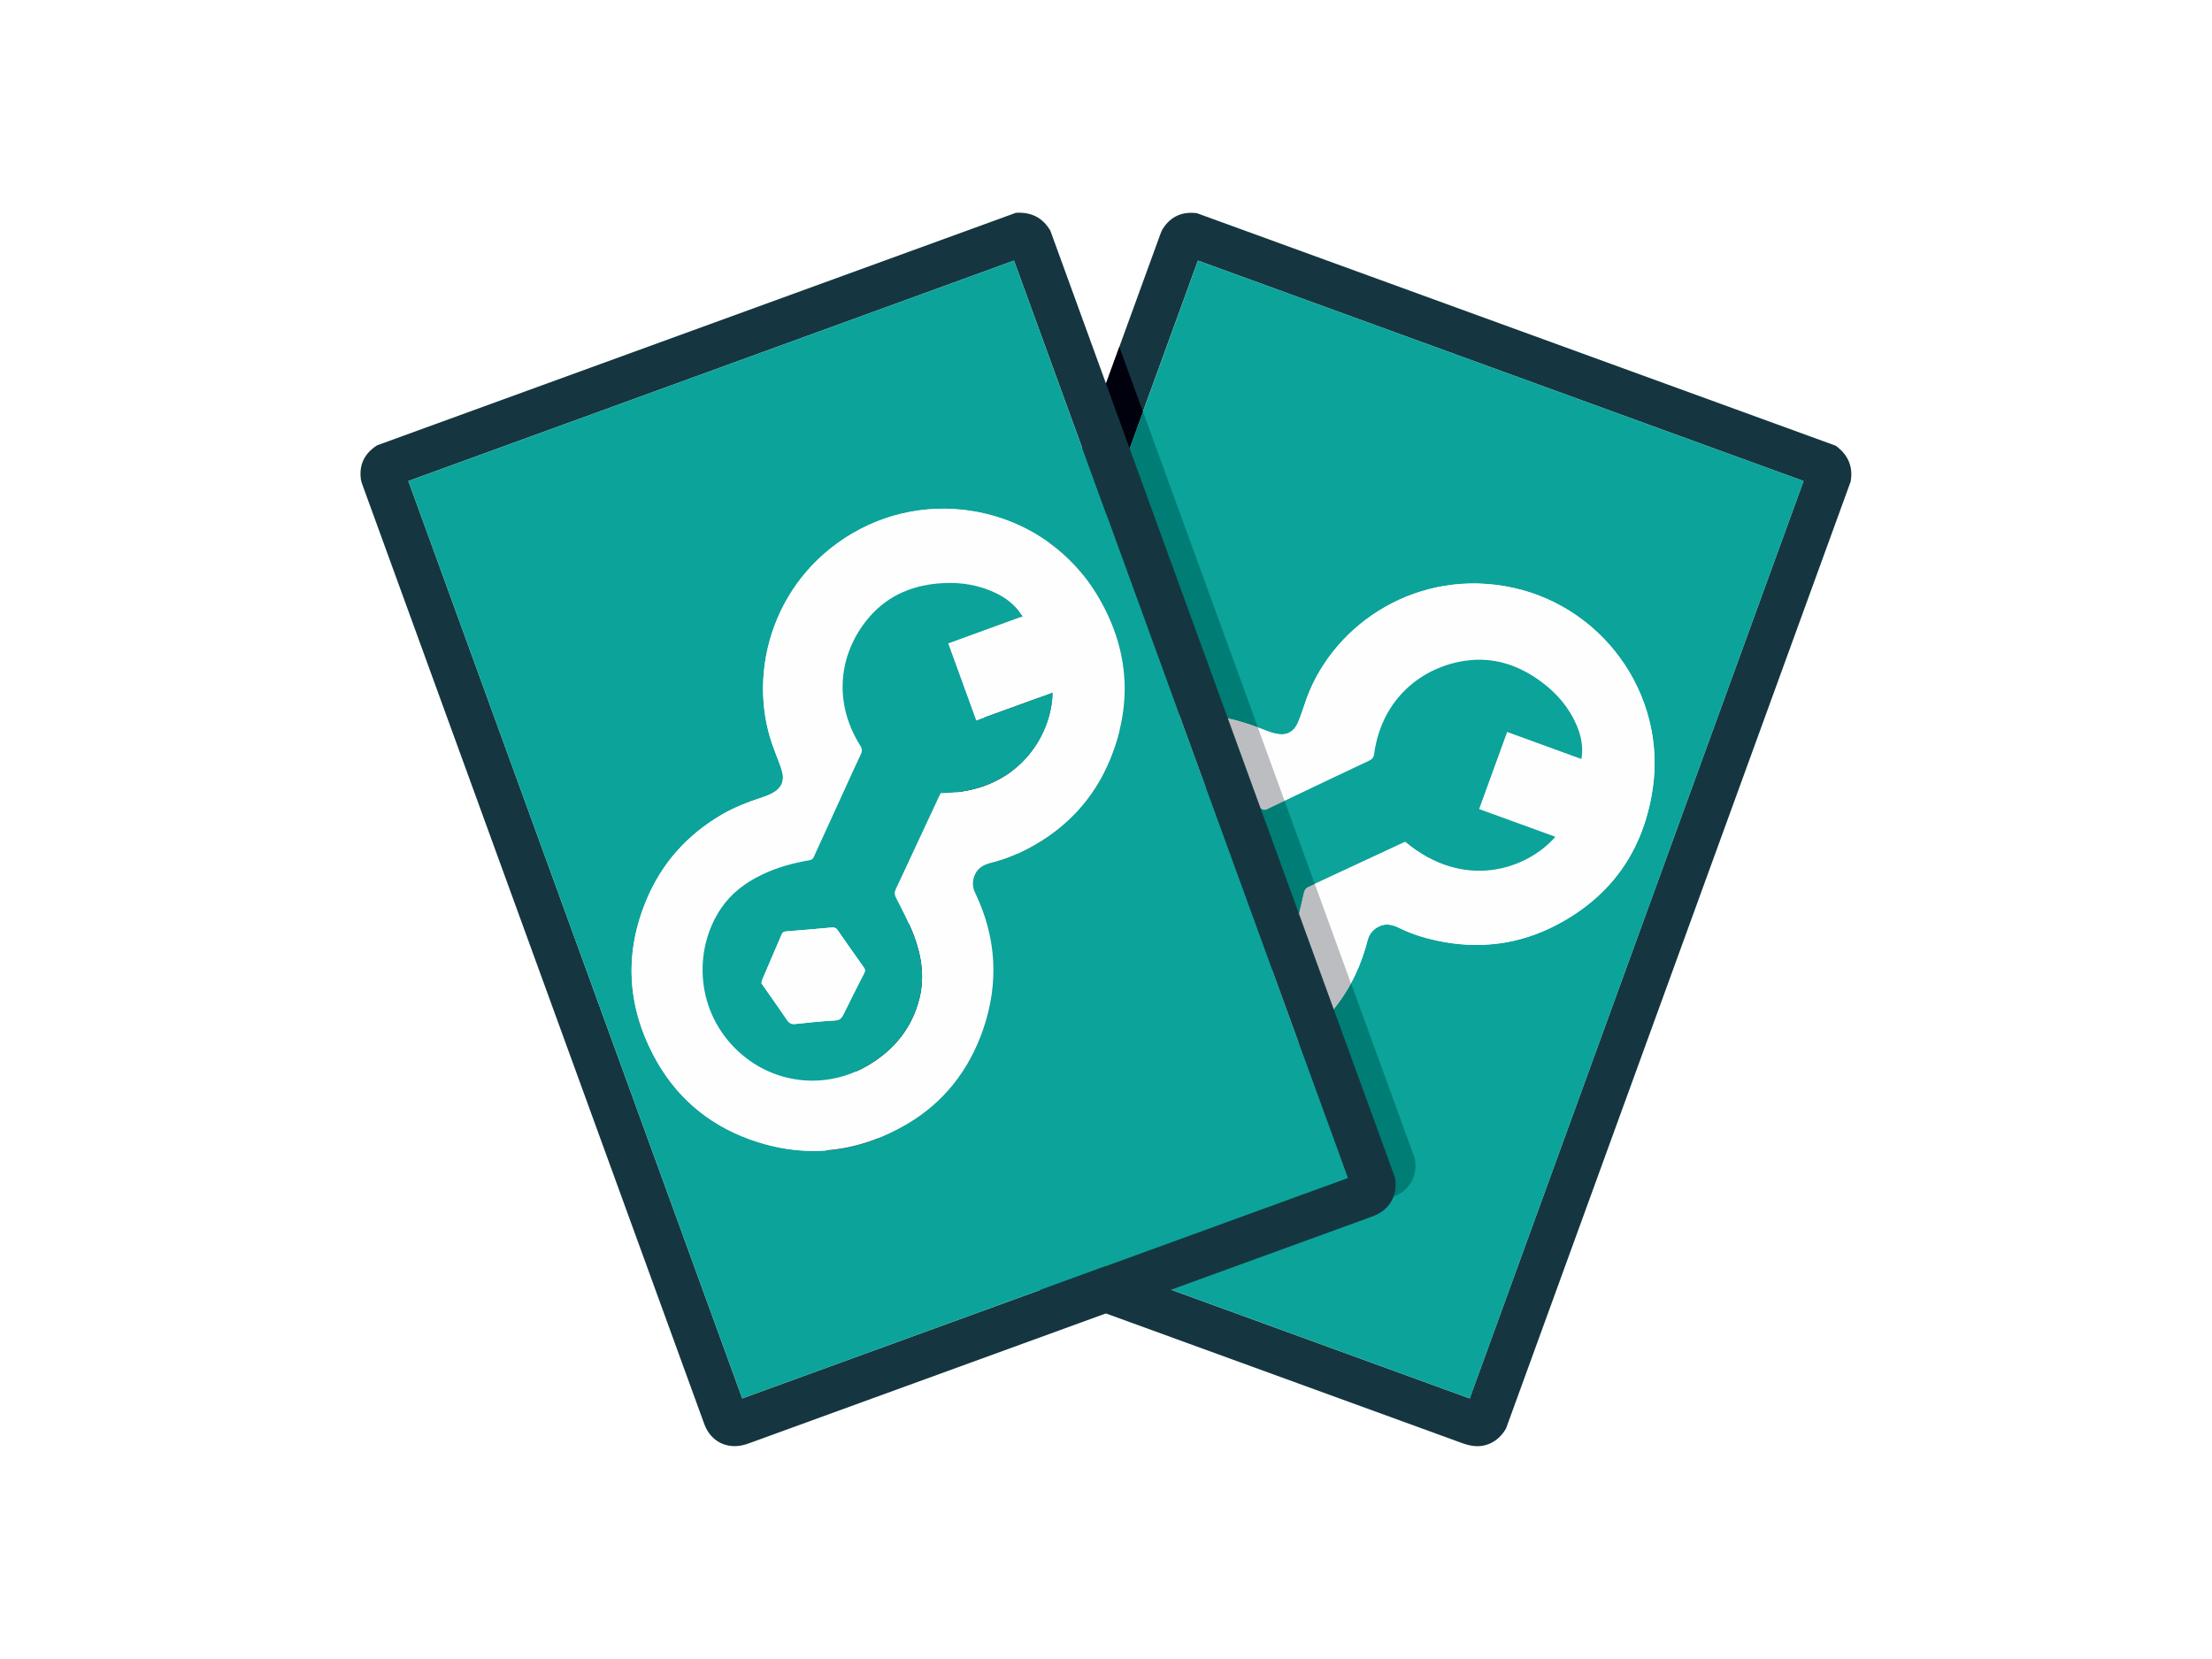
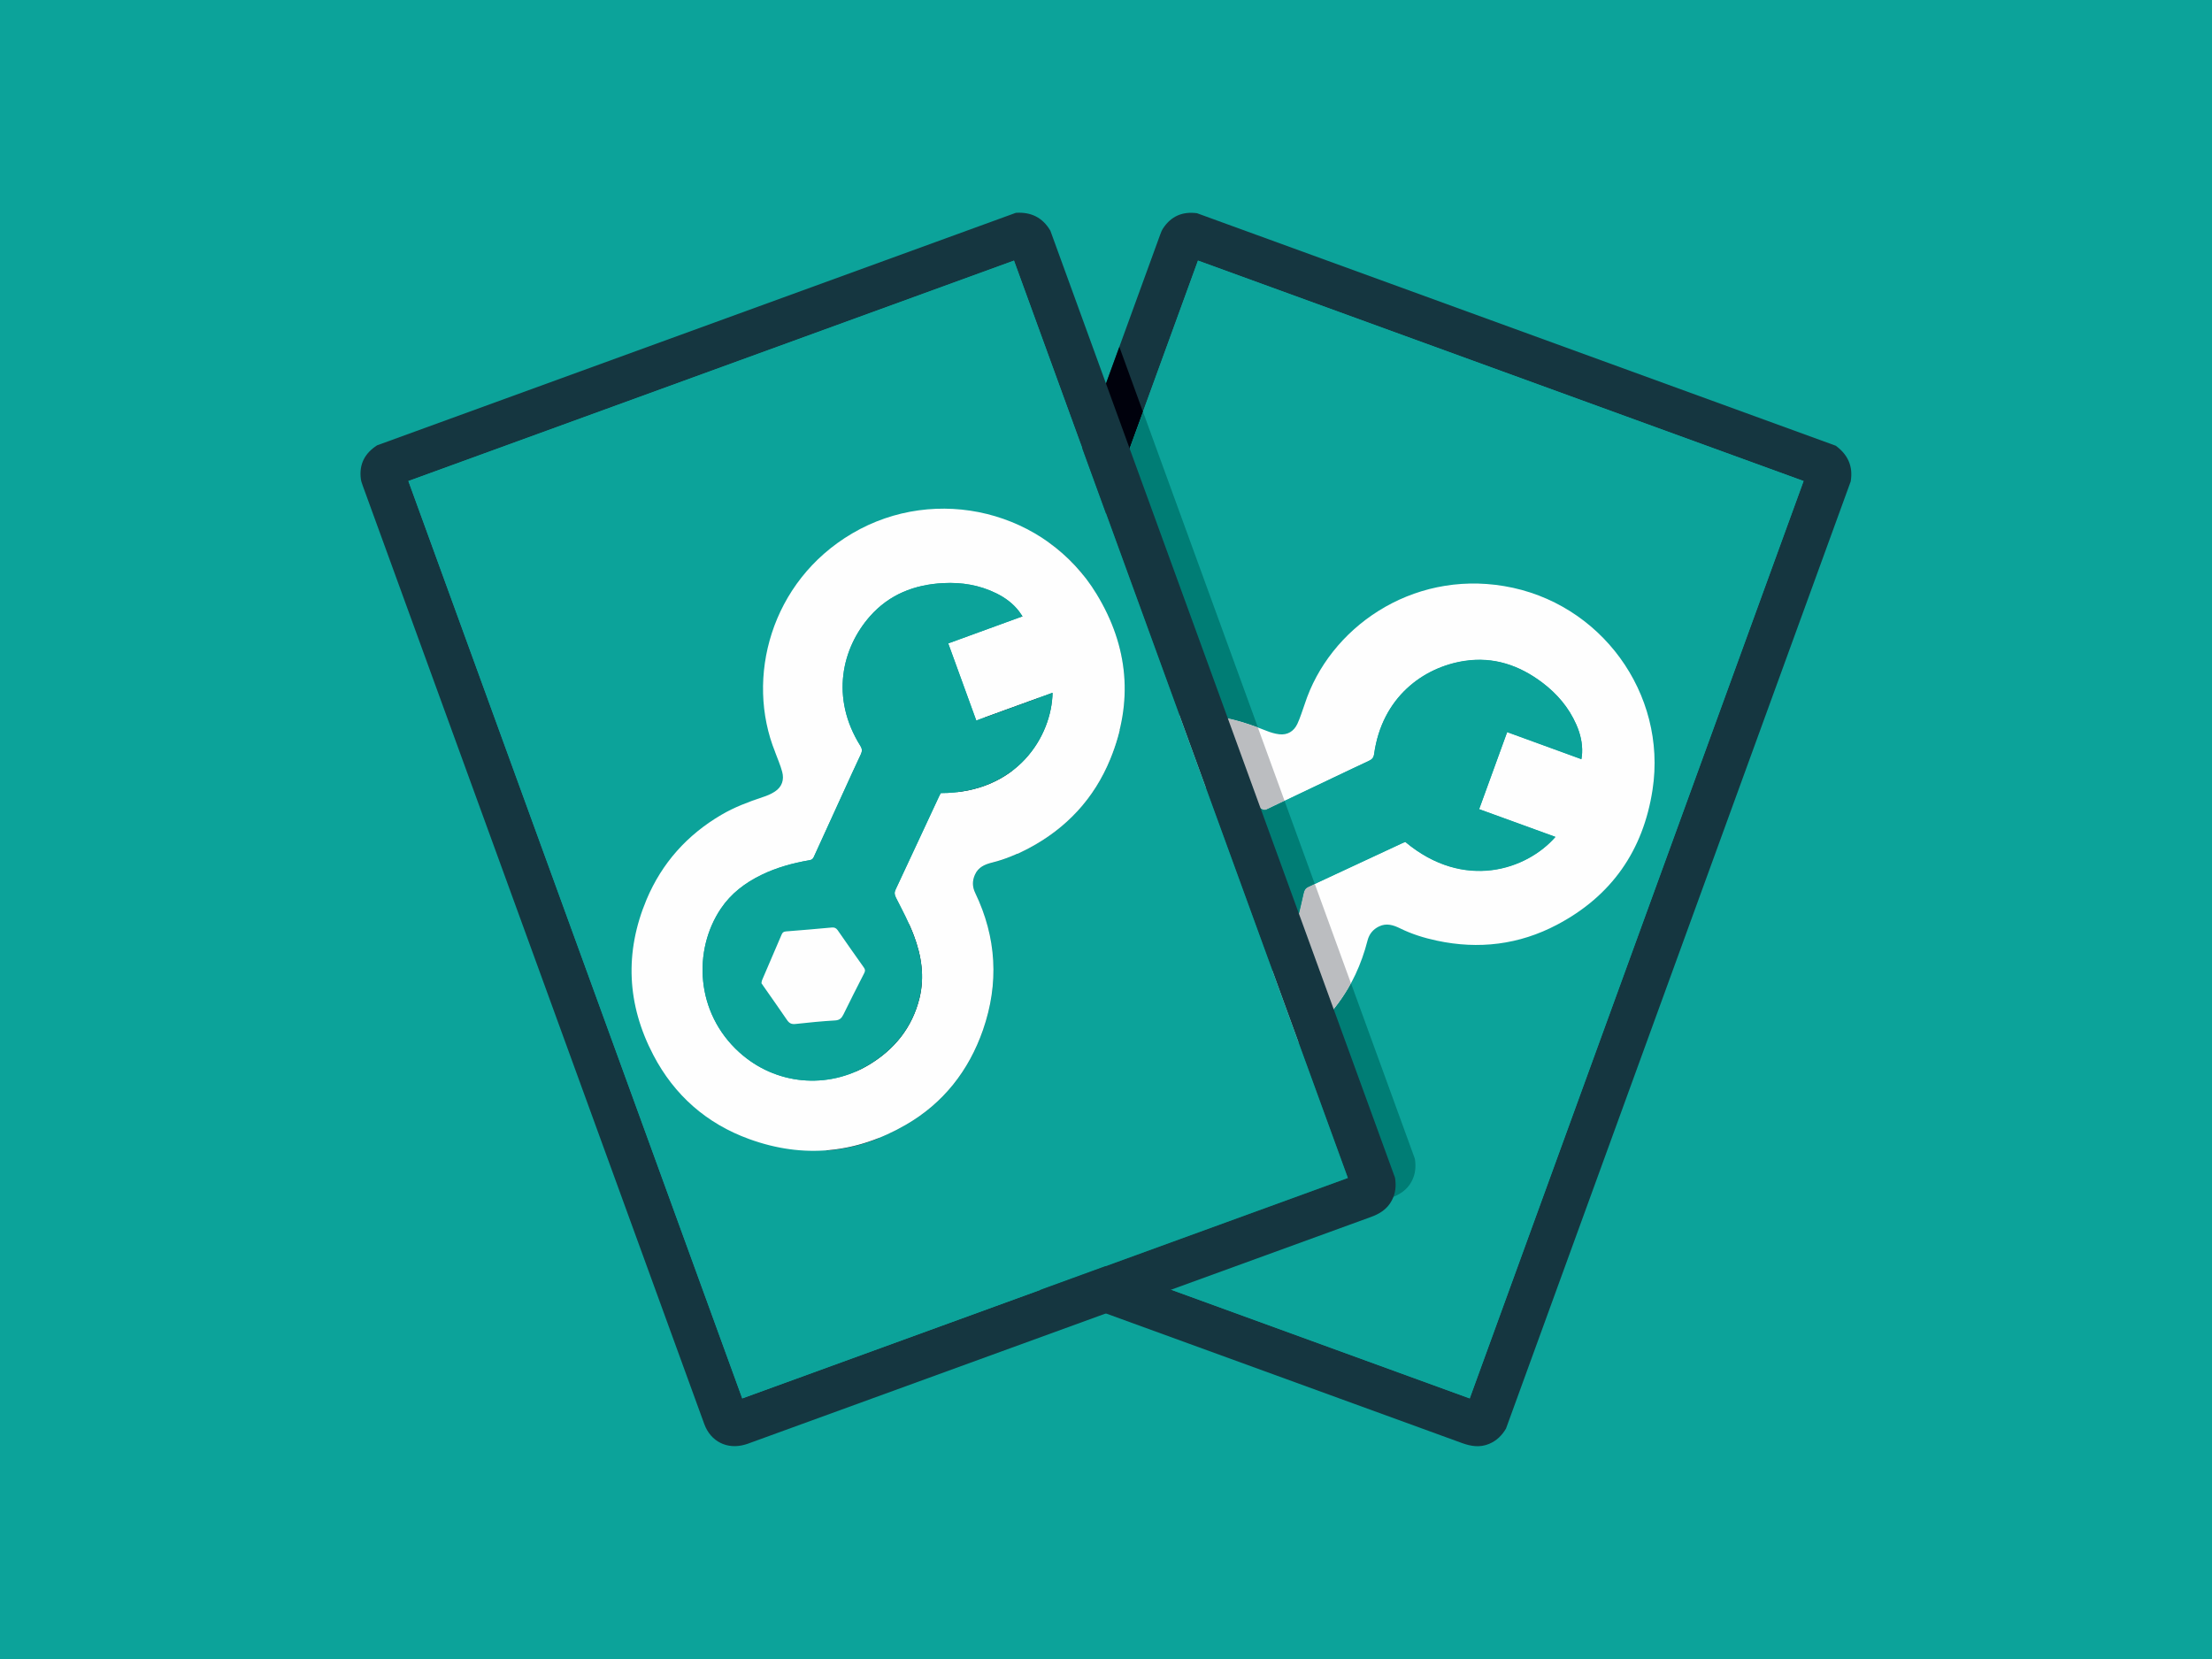
<svg xmlns="http://www.w3.org/2000/svg" id="Layer_2" viewBox="0 0 288 216">
  <defs>
-     <style>.cls-1{fill:#00010c;}.cls-2{fill:#007d75;}.cls-3{fill:#fff;}.cls-4{fill:#fefefe;}.cls-5{fill:#bbbdc0;}.cls-6{fill:#153640;}.cls-7{fill:#0ca39a;}</style>
+     <style>.cls-1{fill:#00010c;}.cls-2{fill:#007d75;}.cls-3{fill:#fefefe;}.cls-4{fill:#bbbdc0;}.cls-5{fill:#153640;}.cls-6{fill:#0ca39a;}</style>
  </defs>
  <g id="Layer_1-2">
    <g>
-       <rect class="cls-3" width="288" height="216" />
+       <rect class="cls-6" width="288" height="216" />
      <g>
        <g>
          <g>
-             <path class="cls-6" d="M240.96,62.68c-14.96,41.11-29.92,82.21-44.88,123.32-.53,.9-1.24,1.6-2.22,2-1.19,.49-2.34,.31-3.52-.12-26.92-9.81-53.85-19.6-80.77-29.4-.21-.08-.43-.16-.64-.25-2.23-.97-3.19-3.19-2.36-5.46,14.83-40.74,29.65-81.47,44.48-122.21,.1-.28,.21-.56,.37-.81,1.05-1.61,2.55-2.24,4.43-1.99,27.72,10.09,55.44,20.18,83.16,30.27,1.58,1.16,2.28,2.68,1.95,4.64Zm-84.99-28.75c-14.51,39.86-28.99,79.65-43.47,119.44,26.31,9.58,52.58,19.14,78.85,28.7,14.5-39.84,28.98-79.62,43.47-119.44-26.3-9.57-52.55-19.13-78.85-28.7Z" />
-             <path class="cls-7" d="M155.98,33.93c26.3,9.57,52.55,19.13,78.85,28.7-14.49,39.82-28.97,79.6-43.47,119.44-26.27-9.56-52.54-19.12-78.85-28.7,14.48-39.79,28.96-79.58,43.47-119.44Zm13.89,57.74c-.31,.86-.57,1.74-.95,2.56-.46,.98-1.28,1.49-2.38,1.36-.58-.07-1.15-.26-1.7-.47-1.82-.73-3.67-1.37-5.61-1.7-5.08-.85-9.95-.17-14.53,2.19-6.63,3.41-10.75,8.82-12.34,16.07-1.27,5.76-.43,11.3,2.54,16.42,3.77,6.5,9.45,10.38,16.81,11.68,5.55,.98,10.8-.12,15.63-3,5.52-3.29,9.11-8.08,10.71-14.33,.22-.85,.71-1.45,1.5-1.84,.97-.47,1.86-.19,2.74,.25,1.52,.75,3.13,1.24,4.78,1.6,5.46,1.17,10.72,.53,15.65-2.07,7.09-3.74,11.23-9.66,12.44-17.58,1.91-12.53-6.77-24.41-19.32-26.51-12.13-2.03-22.78,5.49-25.97,15.37Z" />
-             <path class="cls-4" d="M169.87,91.68c3.2-9.89,13.84-17.41,25.97-15.37,12.55,2.1,21.24,13.98,19.32,26.51-1.21,7.92-5.34,13.84-12.44,17.58-4.93,2.6-10.19,3.24-15.65,2.07-1.65-.35-3.26-.85-4.78-1.6-.88-.43-1.77-.72-2.74-.25-.79,.38-1.28,.99-1.5,1.84-1.6,6.25-5.19,11.03-10.71,14.33-4.83,2.88-10.08,3.98-15.63,3-7.36-1.29-13.05-5.18-16.81-11.68-2.97-5.12-3.81-10.66-2.54-16.42,1.59-7.25,5.71-12.66,12.34-16.07,4.58-2.36,9.45-3.04,14.53-2.19,1.94,.33,3.79,.97,5.61,1.7,.54,.22,1.12,.4,1.7,.47,1.09,.13,1.92-.38,2.38-1.36,.38-.82,.64-1.7,.95-2.56Zm36.03,7.15c.04-.32,.08-.54,.09-.77,.06-1.3-.24-2.53-.76-3.71-.98-2.22-2.51-4.01-4.43-5.46-2.99-2.26-6.34-3.4-10.11-2.82-5.42,.82-10.76,4.77-11.78,12.12-.07,.49-.27,.7-.68,.89-1.62,.74-3.22,1.51-4.82,2.28-2.82,1.34-5.64,2.68-8.46,4.03-.26,.12-.44,.1-.69-.05-1.9-1.1-3.88-2.02-6.01-2.55-2.29-.57-4.59-.69-6.88-.03-6.24,1.8-11.25,8.23-10.17,15.9,.88,6.24,5.64,11.08,11.91,12.07,3.81,.6,7.4-.1,10.57-2.41,2.33-1.7,3.76-4.08,4.69-6.74,.6-1.71,.97-3.51,1.38-5.28,.1-.43,.25-.66,.65-.84,4.04-1.87,8.06-3.75,12.09-5.63,.16-.08,.33-.14,.48-.2,7.67,6.41,15.84,3.6,19.54-.65l-9.93-3.61c1.23-3.38,2.43-6.69,3.65-10.04,3.21,1.17,6.38,2.32,9.66,3.52Z" />
-             <path class="cls-7" d="M205.89,98.82c-3.29-1.2-6.45-2.35-9.66-3.52-1.22,3.35-2.42,6.66-3.65,10.04l9.93,3.61c-3.7,4.24-11.88,7.06-19.54,.65-.15,.06-.32,.12-.48,.2-4.03,1.88-8.06,3.76-12.09,5.63-.39,.18-.55,.41-.65,.84-.41,1.77-.78,3.57-1.38,5.28-.93,2.66-2.37,5.04-4.69,6.74-3.17,2.31-6.76,3.01-10.57,2.41-6.28-.98-11.03-5.82-11.91-12.07-1.08-7.67,3.93-14.1,10.17-15.9,2.29-.66,4.59-.54,6.88,.03,2.14,.54,4.12,1.45,6.01,2.55,.25,.14,.43,.17,.69,.05,2.82-1.35,5.64-2.69,8.46-4.03,1.61-.76,3.21-1.53,4.82-2.28,.41-.19,.61-.4,.68-.89,1.02-7.35,6.36-11.3,11.78-12.12,3.77-.57,7.11,.56,10.11,2.82,1.92,1.45,3.45,3.23,4.43,5.46,.52,1.18,.82,2.41,.76,3.71,0,.22-.05,.44-.09,.77Zm-56.73,14.74c-.03,.25-.05,.41-.06,.57-.15,1.74-.29,3.49-.47,5.23-.05,.51,.06,.83,.51,1.12,1.44,.95,2.86,1.94,4.25,2.96,.46,.34,.83,.32,1.3,.11,1.85-.82,3.71-1.62,5.58-2.41,.31-.13,.39-.29,.41-.6,.15-1.97,.33-3.94,.51-5.91,.03-.34-.08-.54-.36-.74-1.64-1.14-3.28-2.29-4.91-3.45-.24-.17-.43-.18-.68-.05-1.91,.97-3.82,1.92-5.73,2.89-.15,.08-.27,.2-.36,.27Z" />
-             <path class="cls-4" d="M149.16,113.56c.09-.07,.21-.2,.36-.27,1.91-.97,3.82-1.92,5.73-2.89,.25-.13,.43-.12,.68,.05,1.63,1.16,3.26,2.31,4.91,3.45,.28,.19,.39,.4,.36,.74-.18,1.97-.35,3.94-.51,5.91-.02,.31-.11,.48-.41,.6-1.87,.78-3.73,1.59-5.58,2.41-.47,.21-.84,.23-1.3-.11-1.39-1.03-2.81-2.01-4.25-2.96-.45-.3-.56-.61-.51-1.12,.18-1.74,.32-3.49,.47-5.23,.01-.16,.03-.32,.06-.57Z" />
+             <path class="cls-5" d="M240.96,62.68c-14.96,41.11-29.92,82.21-44.88,123.32-.53,.9-1.24,1.6-2.22,2-1.19,.49-2.34,.31-3.52-.12-26.92-9.81-53.85-19.6-80.77-29.4-.21-.08-.43-.16-.64-.25-2.23-.97-3.19-3.19-2.36-5.46,14.83-40.74,29.65-81.47,44.48-122.21,.1-.28,.21-.56,.37-.81,1.05-1.61,2.55-2.24,4.43-1.99,27.72,10.09,55.44,20.18,83.16,30.27,1.58,1.16,2.28,2.68,1.95,4.64Zm-84.99-28.75c-14.51,39.86-28.99,79.65-43.47,119.44,26.31,9.58,52.58,19.14,78.85,28.7,14.5-39.84,28.98-79.62,43.47-119.44-26.3-9.57-52.55-19.13-78.85-28.7Z" />
+             <path class="cls-6" d="M155.98,33.93c26.3,9.57,52.55,19.13,78.85,28.7-14.49,39.82-28.97,79.6-43.47,119.44-26.27-9.56-52.54-19.12-78.85-28.7,14.48-39.79,28.96-79.58,43.47-119.44Zm13.89,57.74c-.31,.86-.57,1.74-.95,2.56-.46,.98-1.28,1.49-2.38,1.36-.58-.07-1.15-.26-1.7-.47-1.82-.73-3.67-1.37-5.61-1.7-5.08-.85-9.95-.17-14.53,2.19-6.63,3.41-10.75,8.82-12.34,16.07-1.27,5.76-.43,11.3,2.54,16.42,3.77,6.5,9.45,10.38,16.81,11.68,5.55,.98,10.8-.12,15.63-3,5.52-3.29,9.11-8.08,10.71-14.33,.22-.85,.71-1.45,1.5-1.84,.97-.47,1.86-.19,2.74,.25,1.52,.75,3.13,1.24,4.78,1.6,5.46,1.17,10.72,.53,15.65-2.07,7.09-3.74,11.23-9.66,12.44-17.58,1.91-12.53-6.77-24.41-19.32-26.51-12.13-2.03-22.78,5.49-25.97,15.37Z" />
+             <path class="cls-3" d="M169.87,91.68c3.2-9.89,13.84-17.41,25.97-15.37,12.55,2.1,21.24,13.98,19.32,26.51-1.21,7.92-5.34,13.84-12.44,17.58-4.93,2.6-10.19,3.24-15.65,2.07-1.65-.35-3.26-.85-4.78-1.6-.88-.43-1.77-.72-2.74-.25-.79,.38-1.28,.99-1.5,1.84-1.6,6.25-5.19,11.03-10.71,14.33-4.83,2.88-10.08,3.98-15.63,3-7.36-1.29-13.05-5.18-16.81-11.68-2.97-5.12-3.81-10.66-2.54-16.42,1.59-7.25,5.71-12.66,12.34-16.07,4.58-2.36,9.45-3.04,14.53-2.19,1.94,.33,3.79,.97,5.61,1.7,.54,.22,1.12,.4,1.7,.47,1.09,.13,1.92-.38,2.38-1.36,.38-.82,.64-1.7,.95-2.56Zm36.03,7.15c.04-.32,.08-.54,.09-.77,.06-1.3-.24-2.53-.76-3.71-.98-2.22-2.51-4.01-4.43-5.46-2.99-2.26-6.34-3.4-10.11-2.82-5.42,.82-10.76,4.77-11.78,12.12-.07,.49-.27,.7-.68,.89-1.62,.74-3.22,1.51-4.82,2.28-2.82,1.34-5.64,2.68-8.46,4.03-.26,.12-.44,.1-.69-.05-1.9-1.1-3.88-2.02-6.01-2.55-2.29-.57-4.59-.69-6.88-.03-6.24,1.8-11.25,8.23-10.17,15.9,.88,6.24,5.64,11.08,11.91,12.07,3.81,.6,7.4-.1,10.57-2.41,2.33-1.7,3.76-4.08,4.69-6.74,.6-1.71,.97-3.51,1.38-5.28,.1-.43,.25-.66,.65-.84,4.04-1.87,8.06-3.75,12.09-5.63,.16-.08,.33-.14,.48-.2,7.67,6.41,15.84,3.6,19.54-.65l-9.93-3.61c1.23-3.38,2.43-6.69,3.65-10.04,3.21,1.17,6.38,2.32,9.66,3.52Z" />
+             <path class="cls-6" d="M205.89,98.82c-3.29-1.2-6.45-2.35-9.66-3.52-1.22,3.35-2.42,6.66-3.65,10.04l9.93,3.61c-3.7,4.24-11.88,7.06-19.54,.65-.15,.06-.32,.12-.48,.2-4.03,1.88-8.06,3.76-12.09,5.63-.39,.18-.55,.41-.65,.84-.41,1.77-.78,3.57-1.38,5.28-.93,2.66-2.37,5.04-4.69,6.74-3.17,2.31-6.76,3.01-10.57,2.41-6.28-.98-11.03-5.82-11.91-12.07-1.08-7.67,3.93-14.1,10.17-15.9,2.29-.66,4.59-.54,6.88,.03,2.14,.54,4.12,1.45,6.01,2.55,.25,.14,.43,.17,.69,.05,2.82-1.35,5.64-2.69,8.46-4.03,1.61-.76,3.21-1.53,4.82-2.28,.41-.19,.61-.4,.68-.89,1.02-7.35,6.36-11.3,11.78-12.12,3.77-.57,7.11,.56,10.11,2.82,1.92,1.45,3.45,3.23,4.43,5.46,.52,1.18,.82,2.41,.76,3.71,0,.22-.05,.44-.09,.77Zm-56.73,14.74c-.03,.25-.05,.41-.06,.57-.15,1.74-.29,3.49-.47,5.23-.05,.51,.06,.83,.51,1.12,1.44,.95,2.86,1.94,4.25,2.96,.46,.34,.83,.32,1.3,.11,1.85-.82,3.71-1.62,5.58-2.41,.31-.13,.39-.29,.41-.6,.15-1.97,.33-3.94,.51-5.91,.03-.34-.08-.54-.36-.74-1.64-1.14-3.28-2.29-4.91-3.45-.24-.17-.43-.18-.68-.05-1.91,.97-3.82,1.92-5.73,2.89-.15,.08-.27,.2-.36,.27Z" />
+             <path class="cls-3" d="M149.16,113.56c.09-.07,.21-.2,.36-.27,1.91-.97,3.82-1.92,5.73-2.89,.25-.13,.43-.12,.68,.05,1.63,1.16,3.26,2.31,4.91,3.45,.28,.19,.39,.4,.36,.74-.18,1.97-.35,3.94-.51,5.91-.02,.31-.11,.48-.41,.6-1.87,.78-3.73,1.59-5.58,2.41-.47,.21-.84,.23-1.3-.11-1.39-1.03-2.81-2.01-4.25-2.96-.45-.3-.56-.61-.51-1.12,.18-1.74,.32-3.49,.47-5.23,.01-.16,.03-.32,.06-.57Z" />
          </g>
          <g>
-             <path class="cls-6" d="M141.86,170.24h0c-10.76-3.92-21.53-7.84-32.29-11.76,10.76,3.92,21.53,7.84,32.29,11.76Z" />
+             <path class="cls-5" d="M141.86,170.24h0c-10.76-3.92-21.53-7.84-32.29-11.76,10.76,3.92,21.53,7.84,32.29,11.76Z" />
            <path class="cls-1" d="M112.5,153.37c12.1-33.24,24.2-66.48,36.31-99.76-1.02-2.82-2.05-5.63-3.07-8.45-13.06,35.87-26.11,71.74-39.17,107.61-.83,2.27,.14,4.49,2.36,5.46,.21,.09,.42,.17,.64,.25,10.76,3.92,21.53,7.84,32.29,11.76,2.83-1.03,5.66-2.06,8.49-3.09-12.61-4.59-25.22-9.18-37.85-13.78Z" />
            <path class="cls-2" d="M150.35,167.15c10.22-3.72,20.44-7.44,30.67-11.16,1.17-.43,2.17-1.03,2.77-2.17,.5-.94,.59-1.93,.42-2.96-2.77-7.61-5.54-15.22-8.31-22.84-1.95,3.6-4.8,6.53-8.55,8.76-4.83,2.88-10.08,3.98-15.63,3-7.36-1.29-13.05-5.18-16.81-11.68-2.97-5.12-3.81-10.66-2.54-16.42,1.59-7.25,5.71-12.66,12.34-16.07,4.58-2.36,9.45-3.04,14.53-2.19,1.56,.26,3.06,.73,4.54,1.29-4.99-13.7-9.97-27.4-14.96-41.09-12.11,33.28-24.21,66.52-36.31,99.76,12.63,4.6,25.24,9.19,37.85,13.78Z" />
-             <path class="cls-5" d="M170.39,115.44c-.39,.18-.55,.41-.65,.84-.41,1.77-.78,3.57-1.38,5.28-.93,2.66-2.37,5.04-4.69,6.74-3.17,2.31-6.76,3.01-10.57,2.41-6.28-.98-11.03-5.82-11.91-12.07-1.08-7.67,3.93-14.1,10.17-15.9,2.29-.66,4.59-.54,6.88,.03,2.14,.54,4.12,1.45,6.01,2.55,.25,.14,.43,.17,.69,.05,.77-.37,1.54-.73,2.31-1.1-1.16-3.19-2.32-6.38-3.48-9.56-1.48-.55-2.98-1.02-4.54-1.29-5.08-.85-9.95-.17-14.53,2.19-6.63,3.41-10.75,8.82-12.34,16.07-1.27,5.76-.43,11.3,2.54,16.42,3.77,6.5,9.45,10.38,16.81,11.68,5.55,.98,10.8-.12,15.63-3,3.75-2.24,6.6-5.16,8.55-8.76-1.57-4.32-3.14-8.63-4.71-12.95-.26,.12-.53,.25-.79,.37Z" />
+             <path class="cls-4" d="M170.39,115.44c-.39,.18-.55,.41-.65,.84-.41,1.77-.78,3.57-1.38,5.28-.93,2.66-2.37,5.04-4.69,6.74-3.17,2.31-6.76,3.01-10.57,2.41-6.28-.98-11.03-5.82-11.91-12.07-1.08-7.67,3.93-14.1,10.17-15.9,2.29-.66,4.59-.54,6.88,.03,2.14,.54,4.12,1.45,6.01,2.55,.25,.14,.43,.17,.69,.05,.77-.37,1.54-.73,2.31-1.1-1.16-3.19-2.32-6.38-3.48-9.56-1.48-.55-2.98-1.02-4.54-1.29-5.08-.85-9.95-.17-14.53,2.19-6.63,3.41-10.75,8.82-12.34,16.07-1.27,5.76-.43,11.3,2.54,16.42,3.77,6.5,9.45,10.38,16.81,11.68,5.55,.98,10.8-.12,15.63-3,3.75-2.24,6.6-5.16,8.55-8.76-1.57-4.32-3.14-8.63-4.71-12.95-.26,.12-.53,.25-.79,.37Z" />
            <path class="cls-2" d="M164.25,105.33c-1.9-1.1-3.88-2.02-6.01-2.55-2.29-.57-4.59-.69-6.88-.03-6.24,1.8-11.25,8.23-10.17,15.9,.88,6.24,5.64,11.08,11.91,12.07,3.81,.6,7.4-.1,10.57-2.41,2.33-1.7,3.76-4.08,4.69-6.74,.6-1.71,.97-3.51,1.38-5.28,.1-.43,.25-.66,.65-.84,.26-.12,.53-.25,.79-.37-1.31-3.6-2.62-7.2-3.93-10.8-.77,.37-1.54,.73-2.31,1.1-.26,.12-.44,.1-.69-.05Zm-3.56,15.22c-.02,.31-.11,.48-.41,.6-1.87,.78-3.73,1.59-5.58,2.41-.47,.21-.84,.23-1.3-.11-1.39-1.03-2.81-2.01-4.25-2.96-.45-.3-.56-.61-.51-1.12,.18-1.74,.32-3.49,.47-5.23,.01-.16,.03-.32,.06-.57,.09-.07,.21-.2,.36-.27,1.91-.97,3.82-1.92,5.73-2.89,.25-.13,.43-.12,.68,.05,1.63,1.16,3.26,2.31,4.91,3.45,.28,.19,.39,.4,.36,.74-.18,1.97-.35,3.94-.51,5.91Z" />
          </g>
        </g>
        <g>
-           <path class="cls-6" d="M136.75,30.02c14.96,41.11,29.92,82.21,44.88,123.32,.17,1.03,.08,2.02-.42,2.96-.6,1.14-1.59,1.75-2.77,2.17-26.93,9.79-53.85,19.59-80.77,29.39-.21,.08-.43,.16-.65,.22-2.33,.69-4.49-.39-5.32-2.66-14.83-40.74-29.65-81.47-44.48-122.21-.1-.28-.2-.56-.24-.85-.24-1.91,.51-3.35,2.12-4.38,27.72-10.09,55.44-20.18,83.16-30.27,1.95-.13,3.47,.59,4.48,2.3ZM53.17,62.63c14.51,39.86,28.99,79.65,43.47,119.44,26.31-9.58,52.58-19.14,78.85-28.7-14.5-39.84-28.98-79.62-43.47-119.44-26.3,9.57-52.55,19.13-78.85,28.7Z" />
-           <path class="cls-7" d="M53.17,62.63c26.3-9.57,52.55-19.13,78.85-28.7,14.49,39.82,28.97,79.6,43.47,119.44-26.27,9.56-52.54,19.12-78.85,28.7-14.48-39.79-28.96-79.58-43.47-119.44Zm47.76,35.31c.31,.86,.68,1.69,.92,2.57,.28,1.04-.03,1.97-.95,2.57-.49,.32-1.05,.55-1.6,.73-1.87,.61-3.7,1.31-5.39,2.31-4.44,2.61-7.73,6.27-9.72,11.02-2.89,6.87-2.56,13.67,.88,20.24,2.74,5.23,6.94,8.93,12.5,10.95,7.06,2.56,13.91,1.88,20.38-1.86,4.88-2.82,8.2-7.03,10.04-12.34,2.11-6.07,1.78-12.04-1.01-17.86-.38-.79-.39-1.57-.03-2.37,.44-.99,1.3-1.34,2.26-1.58,1.65-.41,3.2-1.06,4.69-1.85,4.94-2.61,8.55-6.48,10.66-11.64,3.03-7.42,2.39-14.62-1.77-21.46-6.59-10.83-20.87-14.34-31.84-7.89-10.6,6.24-13.92,18.84-10.01,28.47Z" />
-           <path class="cls-4" d="M100.93,97.93c-3.91-9.63-.59-22.23,10.01-28.47,10.97-6.46,25.26-2.94,31.84,7.89,4.16,6.84,4.8,14.04,1.77,21.46-2.11,5.16-5.72,9.03-10.66,11.64-1.5,.79-3.04,1.44-4.69,1.85-.96,.24-1.82,.59-2.26,1.58-.36,.8-.35,1.58,.03,2.37,2.79,5.81,3.12,11.79,1.01,17.86-1.85,5.31-5.17,9.53-10.04,12.34-6.47,3.74-13.32,4.42-20.38,1.86-5.56-2.01-9.77-5.72-12.5-10.95-3.44-6.58-3.76-13.37-.88-20.24,2-4.75,5.28-8.41,9.72-11.02,1.7-1,3.53-1.69,5.39-2.31,.56-.18,1.12-.41,1.6-.73,.92-.6,1.23-1.53,.95-2.57-.23-.88-.61-1.71-.92-2.57Zm32.19-17.68c-.18-.27-.29-.47-.43-.64-.79-1.03-1.81-1.78-2.97-2.36-2.18-1.08-4.5-1.46-6.9-1.33-3.75,.19-7.04,1.47-9.56,4.33-3.62,4.12-5.18,10.57-1.24,16.86,.26,.42,.24,.71,.05,1.12-.76,1.61-1.49,3.23-2.23,4.84-1.3,2.84-2.6,5.68-3.89,8.52-.12,.26-.27,.36-.56,.41-2.16,.37-4.27,.95-6.25,1.91-2.12,1.03-3.96,2.42-5.29,4.4-3.63,5.39-3.33,13.54,2.43,18.72,4.68,4.22,11.44,4.87,16.88,1.59,3.3-1.99,5.61-4.84,6.55-8.64,.69-2.8,.26-5.54-.73-8.18-.64-1.7-1.51-3.31-2.33-4.93-.2-.39-.23-.67-.04-1.06,1.89-4.02,3.76-8.06,5.64-12.09,.08-.16,.17-.32,.24-.46,9.99-.02,14.45-7.43,14.55-13.06-3.33,1.21-6.63,2.41-9.93,3.61l-3.65-10.04c3.21-1.17,6.38-2.32,9.66-3.52Z" />
-           <path class="cls-7" d="M133.12,80.25c-3.29,1.2-6.45,2.35-9.66,3.52l3.65,10.04c3.3-1.2,6.6-2.4,9.93-3.61-.11,5.63-4.56,13.04-14.55,13.06-.08,.14-.17,.3-.24,.46-1.88,4.03-3.75,8.06-5.64,12.09-.18,.39-.16,.66,.04,1.06,.82,1.62,1.69,3.24,2.33,4.93,1,2.64,1.43,5.38,.73,8.18-.94,3.81-3.25,6.65-6.55,8.64-5.44,3.28-12.2,2.63-16.88-1.59-5.75-5.18-6.05-13.33-2.43-18.72,1.33-1.98,3.17-3.37,5.29-4.4,1.98-.96,4.09-1.54,6.25-1.91,.28-.05,.44-.15,.56-.41,1.29-2.84,2.59-5.68,3.89-8.52,.74-1.62,1.47-3.24,2.23-4.84,.19-.4,.21-.7-.05-1.12-3.94-6.29-2.39-12.74,1.24-16.86,2.52-2.86,5.81-4.14,9.56-4.33,2.4-.12,4.72,.26,6.9,1.33,1.16,.57,2.18,1.32,2.97,2.36,.13,.18,.25,.37,.43,.64Zm-33.98,47.76c.14,.21,.23,.34,.32,.47,1,1.43,2.02,2.86,3,4.31,.29,.43,.58,.59,1.11,.53,1.72-.19,3.44-.36,5.16-.46,.57-.03,.84-.29,1.07-.75,.89-1.82,1.8-3.63,2.73-5.43,.15-.3,.11-.47-.07-.73-1.15-1.61-2.28-3.23-3.41-4.86-.19-.28-.41-.36-.75-.33-1.99,.18-3.98,.36-5.98,.51-.3,.02-.44,.14-.55,.4-.84,1.97-1.69,3.93-2.53,5.9-.07,.15-.08,.33-.1,.44Z" />
-           <path class="cls-4" d="M99.14,128.01c.02-.11,.03-.28,.1-.44,.84-1.97,1.69-3.93,2.53-5.9,.11-.26,.25-.37,.55-.4,1.99-.15,3.99-.33,5.98-.51,.33-.03,.55,.06,.75,.33,1.13,1.63,2.26,3.25,3.41,4.86,.18,.25,.22,.43,.07,.73-.93,1.8-1.83,3.61-2.73,5.43-.23,.46-.5,.72-1.07,.75-1.72,.1-3.44,.27-5.16,.46-.53,.06-.82-.1-1.11-.53-.98-1.45-2-2.87-3-4.31-.09-.13-.18-.26-.32-.47Z" />
+           <path class="cls-5" d="M136.75,30.02c14.96,41.11,29.92,82.21,44.88,123.32,.17,1.03,.08,2.02-.42,2.96-.6,1.14-1.59,1.75-2.77,2.17-26.93,9.79-53.85,19.59-80.77,29.39-.21,.08-.43,.16-.65,.22-2.33,.69-4.49-.39-5.32-2.66-14.83-40.74-29.65-81.47-44.48-122.21-.1-.28-.2-.56-.24-.85-.24-1.91,.51-3.35,2.12-4.38,27.72-10.09,55.44-20.18,83.16-30.27,1.95-.13,3.47,.59,4.48,2.3ZM53.17,62.63c14.51,39.86,28.99,79.65,43.47,119.44,26.31-9.58,52.58-19.14,78.85-28.7-14.5-39.84-28.98-79.62-43.47-119.44-26.3,9.57-52.55,19.13-78.85,28.7Z" />
+           <path class="cls-6" d="M53.17,62.63c26.3-9.57,52.55-19.13,78.85-28.7,14.49,39.82,28.97,79.6,43.47,119.44-26.27,9.56-52.54,19.12-78.85,28.7-14.48-39.79-28.96-79.58-43.47-119.44Zm47.76,35.31c.31,.86,.68,1.69,.92,2.57,.28,1.04-.03,1.97-.95,2.57-.49,.32-1.05,.55-1.6,.73-1.87,.61-3.7,1.31-5.39,2.31-4.44,2.61-7.73,6.27-9.72,11.02-2.89,6.87-2.56,13.67,.88,20.24,2.74,5.23,6.94,8.93,12.5,10.95,7.06,2.56,13.91,1.88,20.38-1.86,4.88-2.82,8.2-7.03,10.04-12.34,2.11-6.07,1.78-12.04-1.01-17.86-.38-.79-.39-1.57-.03-2.37,.44-.99,1.3-1.34,2.26-1.58,1.65-.41,3.2-1.06,4.69-1.85,4.94-2.61,8.55-6.48,10.66-11.64,3.03-7.42,2.39-14.62-1.77-21.46-6.59-10.83-20.87-14.34-31.84-7.89-10.6,6.24-13.92,18.84-10.01,28.47Z" />
+           <path class="cls-3" d="M100.93,97.93c-3.91-9.63-.59-22.23,10.01-28.47,10.97-6.46,25.26-2.94,31.84,7.89,4.16,6.84,4.8,14.04,1.77,21.46-2.11,5.16-5.72,9.03-10.66,11.64-1.5,.79-3.04,1.44-4.69,1.85-.96,.24-1.82,.59-2.26,1.58-.36,.8-.35,1.58,.03,2.37,2.79,5.81,3.12,11.79,1.01,17.86-1.85,5.31-5.17,9.53-10.04,12.34-6.47,3.74-13.32,4.42-20.38,1.86-5.56-2.01-9.77-5.72-12.5-10.95-3.44-6.58-3.76-13.37-.88-20.24,2-4.75,5.28-8.41,9.72-11.02,1.7-1,3.53-1.69,5.39-2.31,.56-.18,1.12-.41,1.6-.73,.92-.6,1.23-1.53,.95-2.57-.23-.88-.61-1.71-.92-2.57Zm32.19-17.68c-.18-.27-.29-.47-.43-.64-.79-1.03-1.81-1.78-2.97-2.36-2.18-1.08-4.5-1.46-6.9-1.33-3.75,.19-7.04,1.47-9.56,4.33-3.62,4.12-5.18,10.57-1.24,16.86,.26,.42,.24,.71,.05,1.12-.76,1.61-1.49,3.23-2.23,4.84-1.3,2.84-2.6,5.68-3.89,8.52-.12,.26-.27,.36-.56,.41-2.16,.37-4.27,.95-6.25,1.91-2.12,1.03-3.96,2.42-5.29,4.4-3.63,5.39-3.33,13.54,2.43,18.72,4.68,4.22,11.44,4.87,16.88,1.59,3.3-1.99,5.61-4.84,6.55-8.64,.69-2.8,.26-5.54-.73-8.18-.64-1.7-1.51-3.31-2.33-4.93-.2-.39-.23-.67-.04-1.06,1.89-4.02,3.76-8.06,5.64-12.09,.08-.16,.17-.32,.24-.46,9.99-.02,14.45-7.43,14.55-13.06-3.33,1.21-6.63,2.41-9.93,3.61l-3.65-10.04c3.21-1.17,6.38-2.32,9.66-3.52Z" />
+           <path class="cls-6" d="M133.12,80.25c-3.29,1.2-6.45,2.35-9.66,3.52l3.65,10.04c3.3-1.2,6.6-2.4,9.93-3.61-.11,5.63-4.56,13.04-14.55,13.06-.08,.14-.17,.3-.24,.46-1.88,4.03-3.75,8.06-5.64,12.09-.18,.39-.16,.66,.04,1.06,.82,1.62,1.69,3.24,2.33,4.93,1,2.64,1.43,5.38,.73,8.18-.94,3.81-3.25,6.65-6.55,8.64-5.44,3.28-12.2,2.63-16.88-1.59-5.75-5.18-6.05-13.33-2.43-18.72,1.33-1.98,3.17-3.37,5.29-4.4,1.98-.96,4.09-1.54,6.25-1.91,.28-.05,.44-.15,.56-.41,1.29-2.84,2.59-5.68,3.89-8.52,.74-1.62,1.47-3.24,2.23-4.84,.19-.4,.21-.7-.05-1.12-3.94-6.29-2.39-12.74,1.24-16.86,2.52-2.86,5.81-4.14,9.56-4.33,2.4-.12,4.72,.26,6.9,1.33,1.16,.57,2.18,1.32,2.97,2.36,.13,.18,.25,.37,.43,.64Zm-33.98,47.76c.14,.21,.23,.34,.32,.47,1,1.43,2.02,2.86,3,4.31,.29,.43,.58,.59,1.11,.53,1.72-.19,3.44-.36,5.16-.46,.57-.03,.84-.29,1.07-.75,.89-1.82,1.8-3.63,2.73-5.43,.15-.3,.11-.47-.07-.73-1.15-1.61-2.28-3.23-3.41-4.86-.19-.28-.41-.36-.75-.33-1.99,.18-3.98,.36-5.98,.51-.3,.02-.44,.14-.55,.4-.84,1.97-1.69,3.93-2.53,5.9-.07,.15-.08,.33-.1,.44Z" />
+           <path class="cls-3" d="M99.14,128.01c.02-.11,.03-.28,.1-.44,.84-1.97,1.69-3.93,2.53-5.9,.11-.26,.25-.37,.55-.4,1.99-.15,3.99-.33,5.98-.51,.33-.03,.55,.06,.75,.33,1.13,1.63,2.26,3.25,3.41,4.86,.18,.25,.22,.43,.07,.73-.93,1.8-1.83,3.61-2.73,5.43-.23,.46-.5,.72-1.07,.75-1.72,.1-3.44,.27-5.16,.46-.53,.06-.82-.1-1.11-.53-.98-1.45-2-2.87-3-4.31-.09-.13-.18-.26-.32-.47Z" />
        </g>
      </g>
    </g>
  </g>
</svg>
